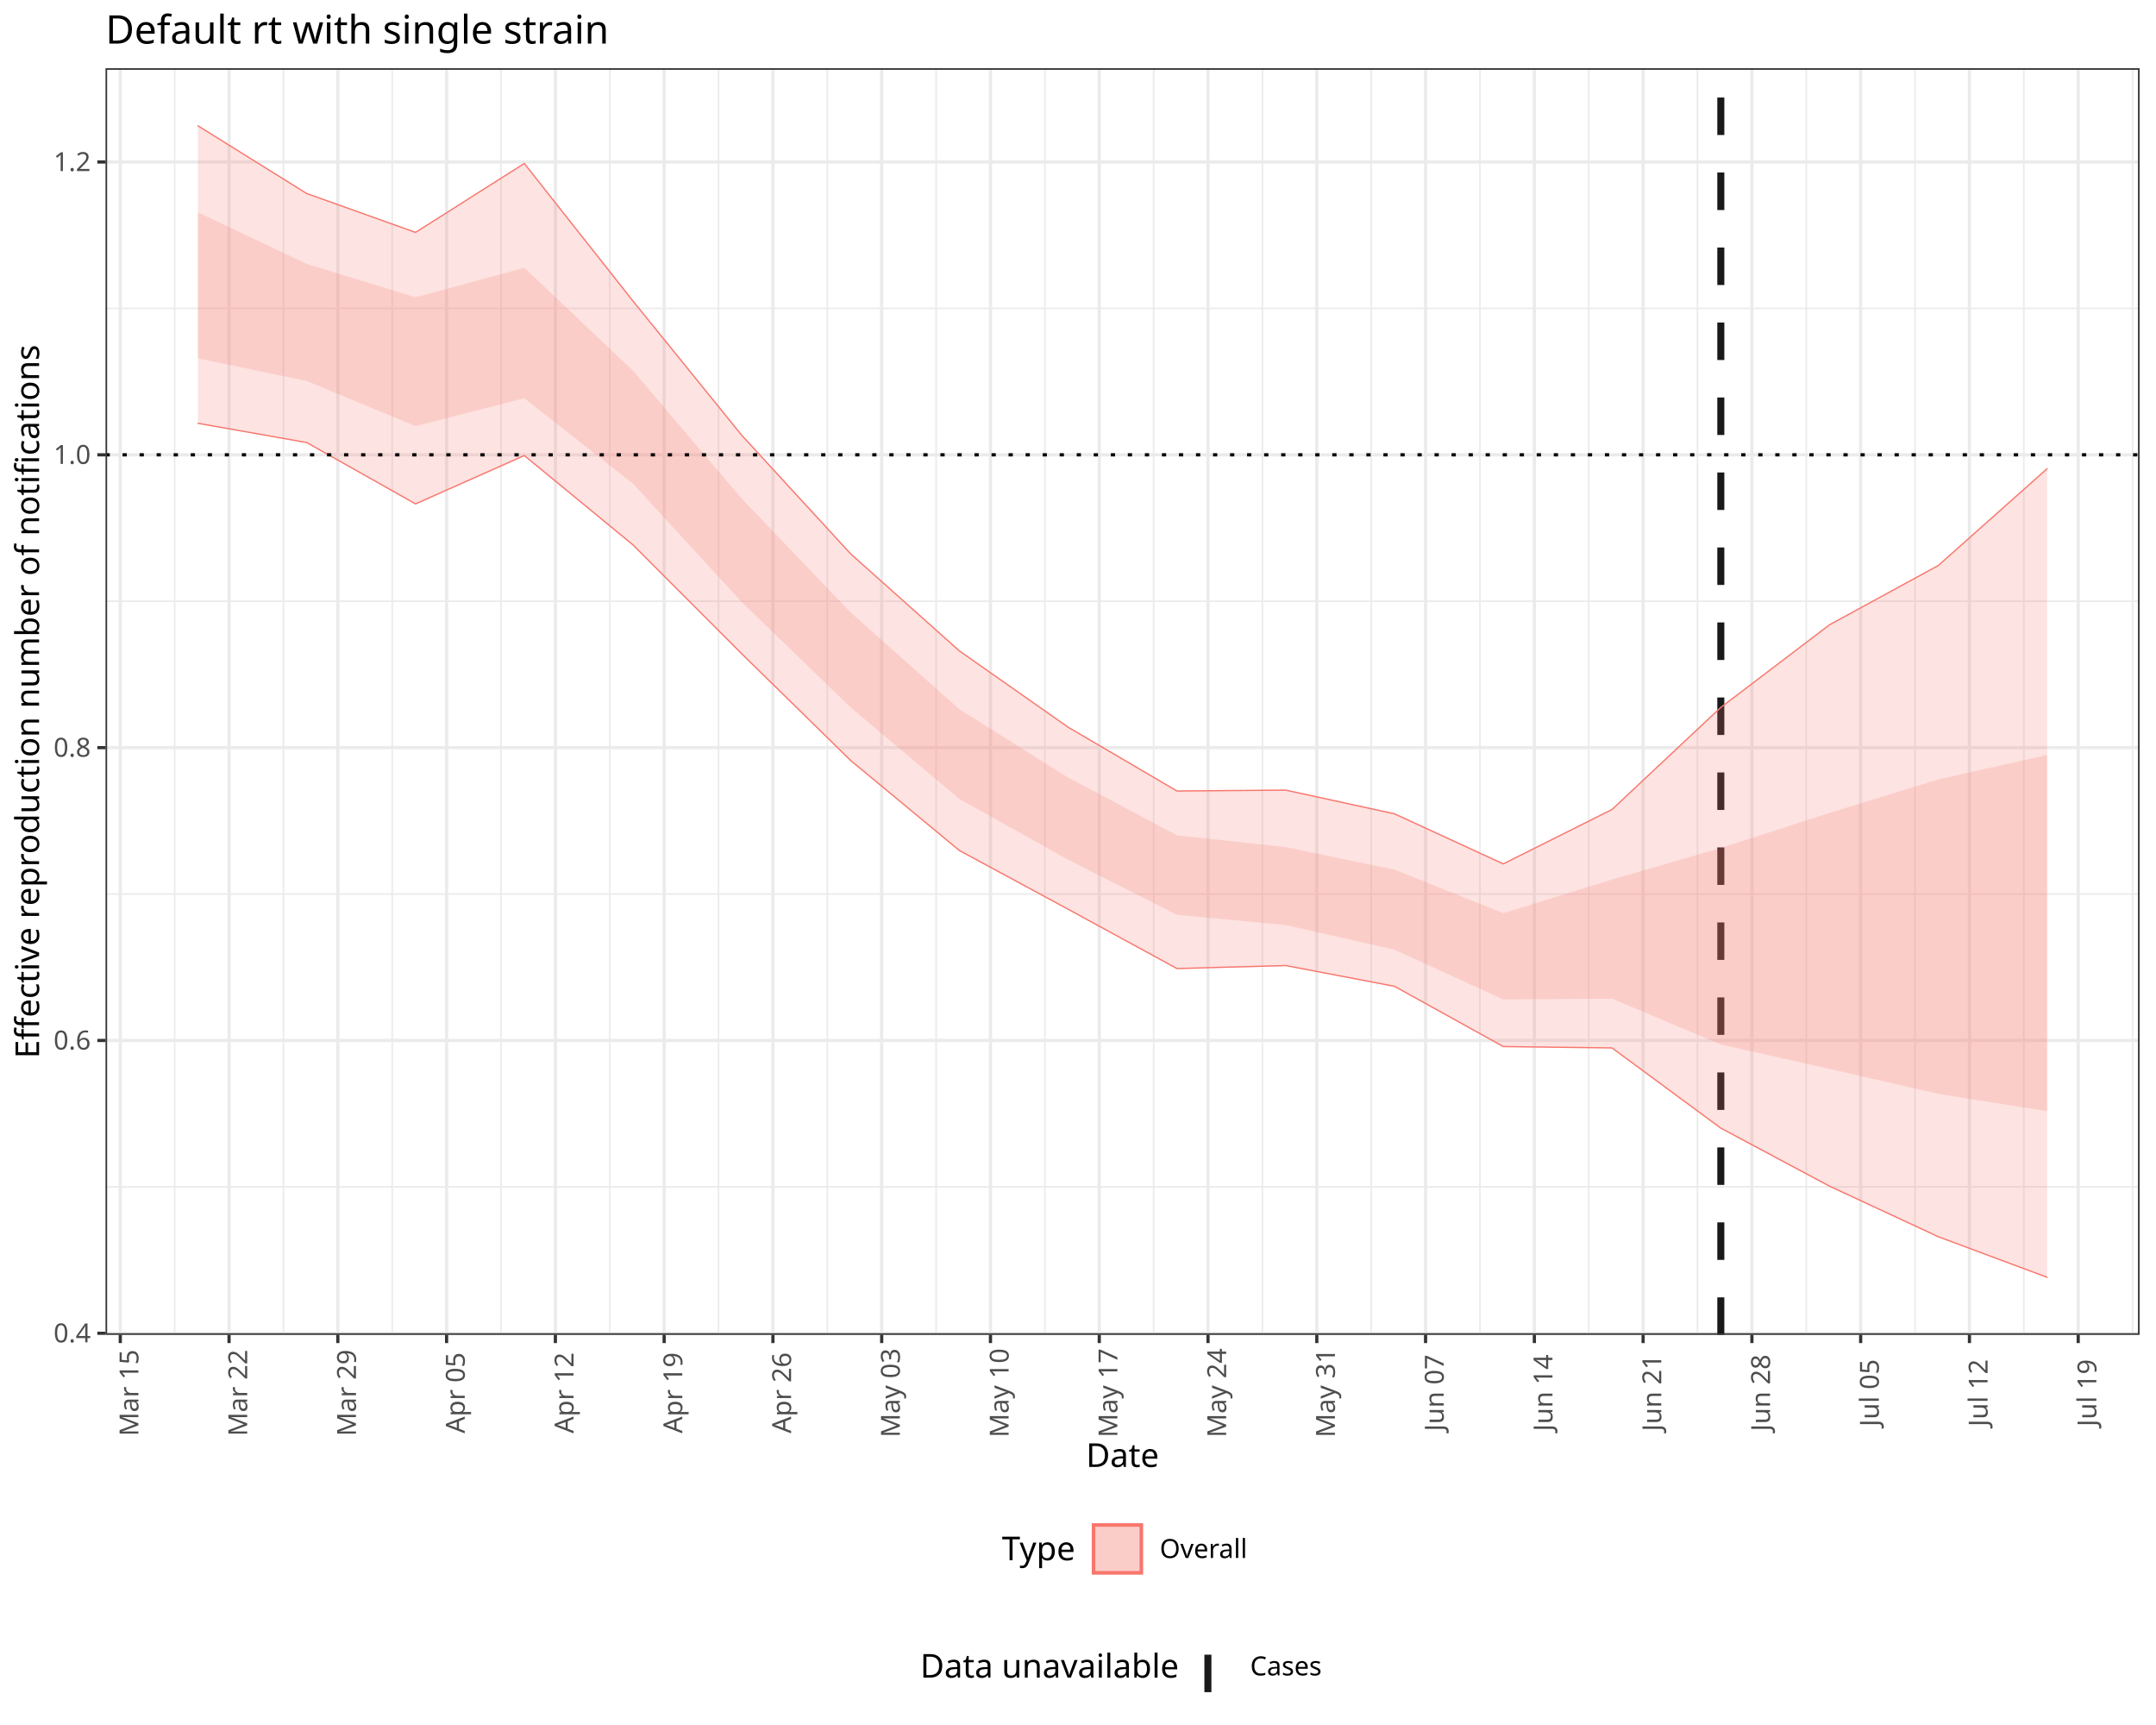
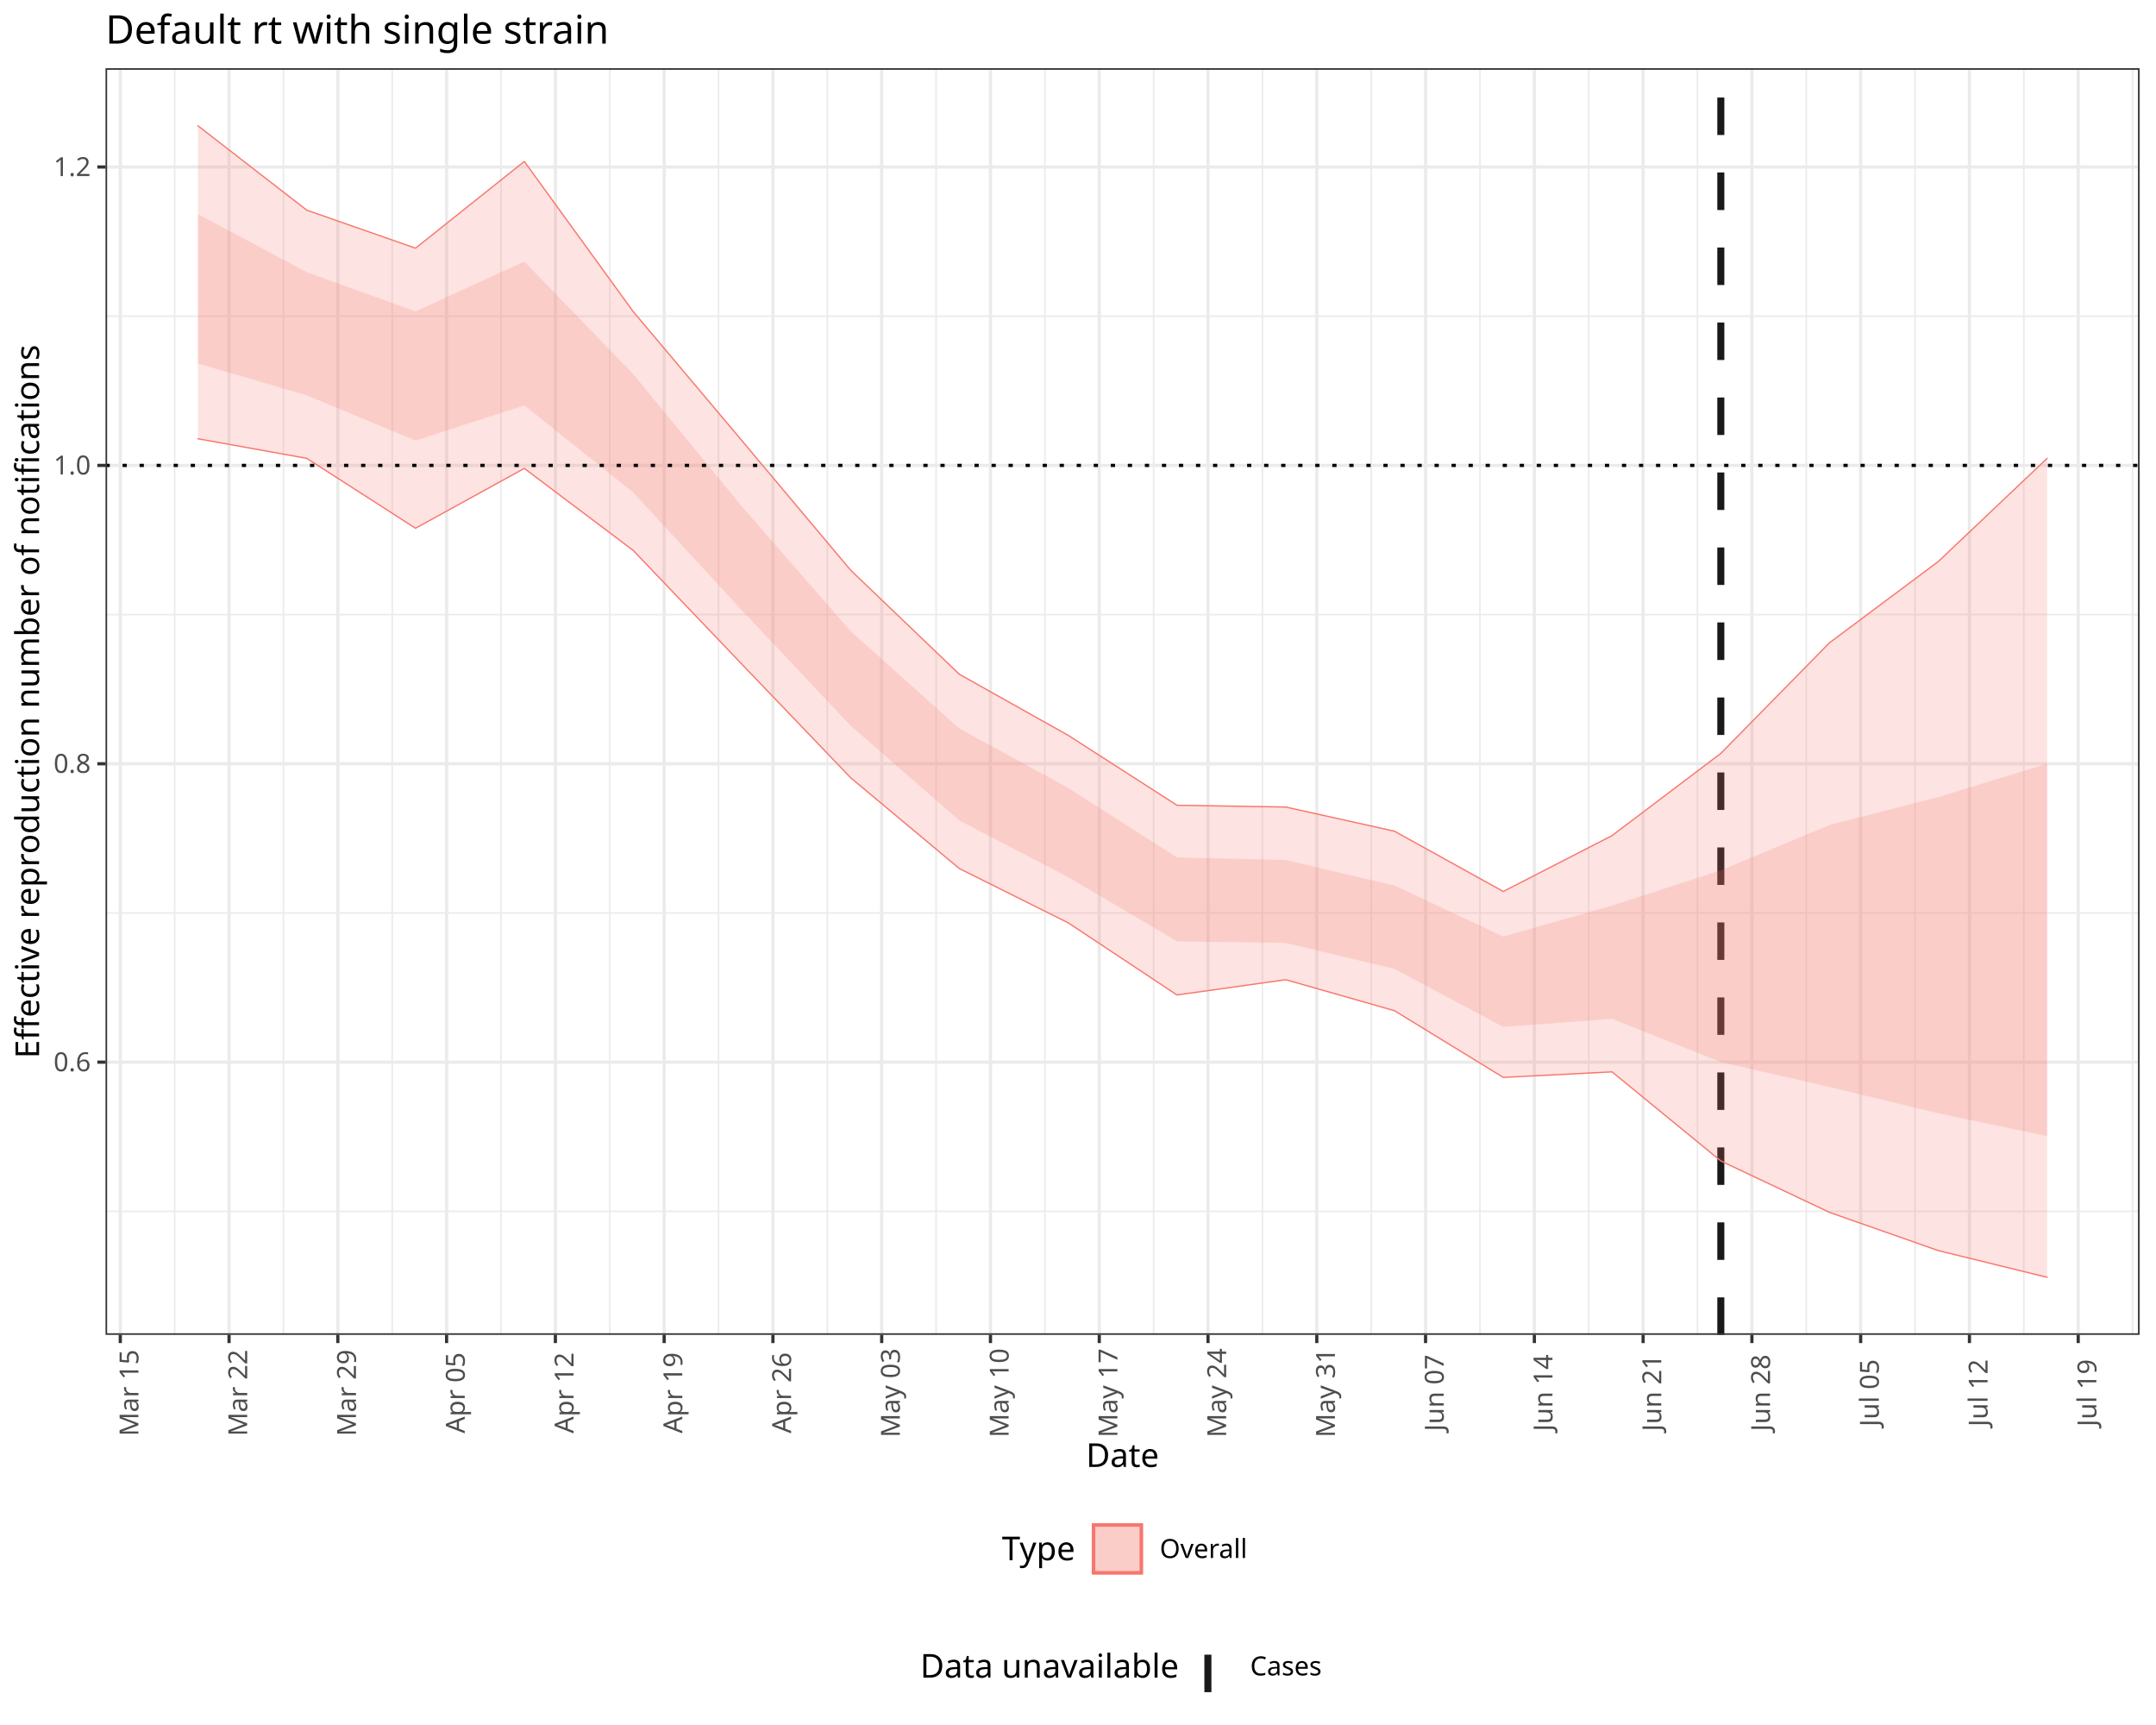
<svg xmlns="http://www.w3.org/2000/svg" class="svglite" data-engine-version="2.0" width="720.00pt" height="576.00pt" viewBox="0 0 720.00 576.00">
  <defs>
    <style type="text/css">
    .svglite line, .svglite polyline, .svglite polygon, .svglite path, .svglite rect, .svglite circle {
      fill: none;
      stroke: #000000;
      stroke-linecap: round;
      stroke-linejoin: round;
      stroke-miterlimit: 10.00;
    }
  </style>
  </defs>
  <rect width="100%" height="100%" style="stroke: none; fill: #FFFFFF;" />
  <defs>
    <clipPath id="cpMC4wMHw3MjAuMDB8MC4wMHw1NzYuMDA=">
      <rect x="0.00" y="0.00" width="720.00" height="576.00" />
    </clipPath>
  </defs>
  <g clip-path="url(#cpMC4wMHw3MjAuMDB8MC4wMHw1NzYuMDA=)">
    <rect x="0.00" y="0.00" width="720.00" height="576.00" style="stroke-width: 1.07; stroke: #FFFFFF; fill: #FFFFFF;" />
  </g>
  <defs>
    <clipPath id="cpMzUuMjR8NzE0LjUyfDIyLjc4fDQ0NS43Mw==">
      <rect x="35.24" y="22.78" width="679.28" height="422.95" />
    </clipPath>
  </defs>
  <g clip-path="url(#cpMzUuMjR8NzE0LjUyfDIyLjc4fDQ0NS43Mw==)">
    <rect x="35.24" y="22.78" width="679.28" height="422.95" style="stroke-width: 1.07; stroke: none; fill: #FFFFFF;" />
-     <polyline points="35.24,396.31 714.52,396.31 " style="stroke-width: 0.53; stroke: #EBEBEB; stroke-linecap: butt;" />
-     <polyline points="35.24,298.54 714.52,298.54 " style="stroke-width: 0.53; stroke: #EBEBEB; stroke-linecap: butt;" />
-     <polyline points="35.24,200.76 714.52,200.76 " style="stroke-width: 0.53; stroke: #EBEBEB; stroke-linecap: butt;" />
-     <polyline points="35.24,102.98 714.52,102.98 " style="stroke-width: 0.53; stroke: #EBEBEB; stroke-linecap: butt;" />
+     <polyline points="35.24,404.49 714.52,404.49 " style="stroke-width: 0.53; stroke: #EBEBEB; stroke-linecap: butt;" />
+     <polyline points="35.24,304.85 714.52,304.85 " style="stroke-width: 0.53; stroke: #EBEBEB; stroke-linecap: butt;" />
+     <polyline points="35.24,205.22 714.52,205.22 " style="stroke-width: 0.53; stroke: #EBEBEB; stroke-linecap: butt;" />
+     <polyline points="35.24,105.58 714.52,105.58 " style="stroke-width: 0.53; stroke: #EBEBEB; stroke-linecap: butt;" />
    <polyline points="58.33,445.73 58.33,22.78 " style="stroke-width: 0.53; stroke: #EBEBEB; stroke-linecap: butt;" />
    <polyline points="94.66,445.73 94.66,22.78 " style="stroke-width: 0.53; stroke: #EBEBEB; stroke-linecap: butt;" />
    <polyline points="130.98,445.73 130.98,22.78 " style="stroke-width: 0.53; stroke: #EBEBEB; stroke-linecap: butt;" />
    <polyline points="167.31,445.73 167.31,22.78 " style="stroke-width: 0.53; stroke: #EBEBEB; stroke-linecap: butt;" />
    <polyline points="203.63,445.73 203.63,22.78 " style="stroke-width: 0.53; stroke: #EBEBEB; stroke-linecap: butt;" />
    <polyline points="239.96,445.73 239.96,22.78 " style="stroke-width: 0.53; stroke: #EBEBEB; stroke-linecap: butt;" />
    <polyline points="276.28,445.73 276.28,22.78 " style="stroke-width: 0.53; stroke: #EBEBEB; stroke-linecap: butt;" />
    <polyline points="312.61,445.73 312.61,22.78 " style="stroke-width: 0.53; stroke: #EBEBEB; stroke-linecap: butt;" />
    <polyline points="348.93,445.73 348.93,22.78 " style="stroke-width: 0.53; stroke: #EBEBEB; stroke-linecap: butt;" />
    <polyline points="385.26,445.73 385.26,22.78 " style="stroke-width: 0.53; stroke: #EBEBEB; stroke-linecap: butt;" />
    <polyline points="421.58,445.73 421.58,22.78 " style="stroke-width: 0.53; stroke: #EBEBEB; stroke-linecap: butt;" />
    <polyline points="457.91,445.73 457.91,22.78 " style="stroke-width: 0.53; stroke: #EBEBEB; stroke-linecap: butt;" />
    <polyline points="494.23,445.73 494.23,22.78 " style="stroke-width: 0.53; stroke: #EBEBEB; stroke-linecap: butt;" />
    <polyline points="530.56,445.73 530.56,22.78 " style="stroke-width: 0.53; stroke: #EBEBEB; stroke-linecap: butt;" />
    <polyline points="566.88,445.73 566.88,22.78 " style="stroke-width: 0.53; stroke: #EBEBEB; stroke-linecap: butt;" />
    <polyline points="603.21,445.73 603.21,22.78 " style="stroke-width: 0.53; stroke: #EBEBEB; stroke-linecap: butt;" />
    <polyline points="639.53,445.73 639.53,22.78 " style="stroke-width: 0.53; stroke: #EBEBEB; stroke-linecap: butt;" />
    <polyline points="675.86,445.73 675.86,22.78 " style="stroke-width: 0.53; stroke: #EBEBEB; stroke-linecap: butt;" />
    <polyline points="712.19,445.73 712.19,22.78 " style="stroke-width: 0.53; stroke: #EBEBEB; stroke-linecap: butt;" />
-     <polyline points="35.24,445.20 714.52,445.20 " style="stroke-width: 1.07; stroke: #EBEBEB; stroke-linecap: butt;" />
-     <polyline points="35.24,347.42 714.52,347.42 " style="stroke-width: 1.07; stroke: #EBEBEB; stroke-linecap: butt;" />
-     <polyline points="35.24,249.65 714.52,249.65 " style="stroke-width: 1.07; stroke: #EBEBEB; stroke-linecap: butt;" />
-     <polyline points="35.24,151.87 714.52,151.87 " style="stroke-width: 1.07; stroke: #EBEBEB; stroke-linecap: butt;" />
-     <polyline points="35.24,54.09 714.52,54.09 " style="stroke-width: 1.07; stroke: #EBEBEB; stroke-linecap: butt;" />
+     <polyline points="35.24,354.67 714.52,354.67 " style="stroke-width: 1.07; stroke: #EBEBEB; stroke-linecap: butt;" />
+     <polyline points="35.24,255.03 714.52,255.03 " style="stroke-width: 1.07; stroke: #EBEBEB; stroke-linecap: butt;" />
+     <polyline points="35.24,155.40 714.52,155.40 " style="stroke-width: 1.07; stroke: #EBEBEB; stroke-linecap: butt;" />
+     <polyline points="35.24,55.76 714.52,55.76 " style="stroke-width: 1.07; stroke: #EBEBEB; stroke-linecap: butt;" />
    <polyline points="40.17,445.73 40.17,22.78 " style="stroke-width: 1.07; stroke: #EBEBEB; stroke-linecap: butt;" />
    <polyline points="76.49,445.73 76.49,22.78 " style="stroke-width: 1.07; stroke: #EBEBEB; stroke-linecap: butt;" />
    <polyline points="112.82,445.73 112.82,22.78 " style="stroke-width: 1.07; stroke: #EBEBEB; stroke-linecap: butt;" />
    <polyline points="149.14,445.73 149.14,22.78 " style="stroke-width: 1.07; stroke: #EBEBEB; stroke-linecap: butt;" />
    <polyline points="185.47,445.73 185.47,22.78 " style="stroke-width: 1.07; stroke: #EBEBEB; stroke-linecap: butt;" />
    <polyline points="221.79,445.73 221.79,22.78 " style="stroke-width: 1.07; stroke: #EBEBEB; stroke-linecap: butt;" />
    <polyline points="258.12,445.73 258.12,22.78 " style="stroke-width: 1.07; stroke: #EBEBEB; stroke-linecap: butt;" />
    <polyline points="294.44,445.73 294.44,22.78 " style="stroke-width: 1.07; stroke: #EBEBEB; stroke-linecap: butt;" />
    <polyline points="330.77,445.73 330.77,22.78 " style="stroke-width: 1.07; stroke: #EBEBEB; stroke-linecap: butt;" />
    <polyline points="367.10,445.73 367.10,22.78 " style="stroke-width: 1.07; stroke: #EBEBEB; stroke-linecap: butt;" />
    <polyline points="403.42,445.73 403.42,22.78 " style="stroke-width: 1.07; stroke: #EBEBEB; stroke-linecap: butt;" />
    <polyline points="439.75,445.73 439.75,22.78 " style="stroke-width: 1.07; stroke: #EBEBEB; stroke-linecap: butt;" />
    <polyline points="476.07,445.73 476.07,22.78 " style="stroke-width: 1.07; stroke: #EBEBEB; stroke-linecap: butt;" />
    <polyline points="512.40,445.73 512.40,22.78 " style="stroke-width: 1.07; stroke: #EBEBEB; stroke-linecap: butt;" />
    <polyline points="548.72,445.73 548.72,22.78 " style="stroke-width: 1.07; stroke: #EBEBEB; stroke-linecap: butt;" />
    <polyline points="585.05,445.73 585.05,22.78 " style="stroke-width: 1.07; stroke: #EBEBEB; stroke-linecap: butt;" />
    <polyline points="621.37,445.73 621.37,22.78 " style="stroke-width: 1.07; stroke: #EBEBEB; stroke-linecap: butt;" />
    <polyline points="657.70,445.73 657.70,22.78 " style="stroke-width: 1.07; stroke: #EBEBEB; stroke-linecap: butt;" />
    <polyline points="694.02,445.73 694.02,22.78 " style="stroke-width: 1.07; stroke: #EBEBEB; stroke-linecap: butt;" />
    <line x1="574.67" y1="445.73" x2="574.67" y2="22.78" style="stroke-width: 2.35; stroke: #000000; stroke-opacity: 0.90; stroke-dasharray: 12.52,12.52; stroke-linecap: butt;" />
-     <polygon points="66.11,42.01 102.44,64.62 138.77,77.60 175.09,54.58 211.42,100.57 247.74,145.38 284.07,184.93 320.39,217.35 356.72,242.83 393.04,264.12 429.37,263.83 465.69,271.74 502.02,288.46 538.34,270.29 574.67,236.21 610.99,208.61 647.32,188.81 683.64,156.50 683.64,426.51 647.32,412.97 610.99,396.09 574.67,376.71 538.34,349.92 502.02,349.46 465.69,329.34 429.37,322.41 393.04,323.41 356.72,303.62 320.39,284.00 284.07,253.93 247.74,218.34 211.42,181.98 175.09,152.11 138.77,168.26 102.44,147.78 66.11,141.35 " style="stroke-width: 0.00; stroke: none; fill: #F8766D; fill-opacity: 0.20;" />
-     <polyline points="66.11,42.01 102.44,64.62 138.77,77.60 175.09,54.58 211.42,100.57 247.74,145.38 284.07,184.93 320.39,217.35 356.72,242.83 393.04,264.12 429.37,263.83 465.69,271.74 502.02,288.46 538.34,270.29 574.67,236.21 610.99,208.61 647.32,188.81 683.64,156.50 " style="stroke-width: 0.43; stroke: #F8766D;" />
-     <polyline points="683.64,426.51 647.32,412.97 610.99,396.09 574.67,376.71 538.34,349.92 502.02,349.46 465.69,329.34 429.37,322.41 393.04,323.41 356.72,303.62 320.39,284.00 284.07,253.93 247.74,218.34 211.42,181.98 175.09,152.11 138.77,168.26 102.44,147.78 66.11,141.35 " style="stroke-width: 0.43; stroke: #F8766D;" />
-     <polygon points="66.11,70.92 102.44,88.12 138.77,99.30 175.09,89.42 211.42,123.82 247.74,166.55 284.07,204.51 320.39,236.84 356.72,259.66 393.04,278.92 429.37,282.88 465.69,290.39 502.02,304.94 538.34,293.68 574.67,283.16 610.99,271.45 647.32,260.26 683.64,252.10 683.64,371.05 647.32,365.26 610.99,356.92 574.67,348.77 538.34,333.47 502.02,333.71 465.69,317.12 429.37,308.88 393.04,305.47 356.72,287.07 320.39,266.78 284.07,236.21 247.74,201.07 211.42,161.53 175.09,132.96 138.77,142.29 102.44,127.22 66.11,119.66 " style="stroke-width: 0.00; stroke: none; fill: #F8766D; fill-opacity: 0.20;" />
-     <polyline points="66.11,70.92 102.44,88.12 138.77,99.30 175.09,89.42 211.42,123.82 247.74,166.55 284.07,204.51 320.39,236.84 356.72,259.66 393.04,278.92 429.37,282.88 465.69,290.39 502.02,304.94 538.34,293.68 574.67,283.16 610.99,271.45 647.32,260.26 683.64,252.10 " style="stroke-width: 1.07; stroke: none;" />
-     <polyline points="683.64,371.05 647.32,365.26 610.99,356.92 574.67,348.77 538.34,333.47 502.02,333.71 465.69,317.12 429.37,308.88 393.04,305.47 356.72,287.07 320.39,266.78 284.07,236.21 247.74,201.07 211.42,161.53 175.09,132.96 138.77,142.29 102.44,127.22 66.11,119.66 " style="stroke-width: 1.07; stroke: none;" />
-     <line x1="35.24" y1="151.87" x2="714.52" y2="151.87" style="stroke-width: 1.07; stroke-dasharray: 1.42,4.27; stroke-linecap: butt;" />
+     <polygon points="66.11,42.01 102.44,70.17 138.77,82.87 175.09,53.90 211.42,103.99 247.74,147.11 284.07,190.39 320.39,225.16 356.72,245.53 393.04,268.88 429.37,269.48 465.69,277.55 502.02,297.67 538.34,279.02 574.67,251.57 610.99,214.60 647.32,187.47 683.64,153.05 683.64,426.51 647.32,417.60 610.99,404.84 574.67,387.66 538.34,357.91 502.02,359.76 465.69,337.49 429.37,327.14 393.04,332.23 356.72,308.14 320.39,290.04 284.07,259.70 247.74,221.78 211.42,183.76 175.09,156.41 138.77,176.39 102.44,153.05 66.11,146.51 " style="stroke-width: 0.00; stroke: none; fill: #F8766D; fill-opacity: 0.20;" />
+     <polyline points="66.11,42.01 102.44,70.17 138.77,82.87 175.09,53.90 211.42,103.99 247.74,147.11 284.07,190.39 320.39,225.16 356.72,245.53 393.04,268.88 429.37,269.48 465.69,277.55 502.02,297.67 538.34,279.02 574.67,251.57 610.99,214.60 647.32,187.47 683.64,153.05 " style="stroke-width: 0.43; stroke: #F8766D;" />
+     <polyline points="683.64,426.51 647.32,417.60 610.99,404.84 574.67,387.66 538.34,357.91 502.02,359.76 465.69,337.49 429.37,327.14 393.04,332.23 356.72,308.14 320.39,290.04 284.07,259.70 247.74,221.78 211.42,183.76 175.09,156.41 138.77,176.39 102.44,153.05 66.11,146.51 " style="stroke-width: 0.43; stroke: #F8766D;" />
+     <polygon points="66.11,71.54 102.44,90.88 138.77,103.99 175.09,87.33 211.42,124.87 247.74,169.10 284.07,210.78 320.39,243.28 356.72,263.09 393.04,286.31 429.37,287.17 465.69,295.71 502.02,312.72 538.34,302.39 574.67,290.61 610.99,275.47 647.32,266.15 683.64,255.03 683.64,379.39 647.32,371.74 610.99,362.97 574.67,354.64 538.34,340.21 502.02,342.90 465.69,323.53 429.37,314.86 393.04,314.32 356.72,292.88 320.39,273.98 284.07,242.31 247.74,203.77 211.42,164.40 175.09,135.36 138.77,147.11 102.44,132.01 66.11,121.37 " style="stroke-width: 0.00; stroke: none; fill: #F8766D; fill-opacity: 0.20;" />
+     <polyline points="66.11,71.54 102.44,90.88 138.77,103.99 175.09,87.33 211.42,124.87 247.74,169.10 284.07,210.78 320.39,243.28 356.72,263.09 393.04,286.31 429.37,287.17 465.69,295.71 502.02,312.72 538.34,302.39 574.67,290.61 610.99,275.47 647.32,266.15 683.64,255.03 " style="stroke-width: 1.07; stroke: none;" />
+     <polyline points="683.64,379.39 647.32,371.74 610.99,362.97 574.67,354.64 538.34,340.21 502.02,342.90 465.69,323.53 429.37,314.86 393.04,314.32 356.72,292.88 320.39,273.98 284.07,242.31 247.74,203.77 211.42,164.40 175.09,135.36 138.77,147.11 102.44,132.01 66.11,121.37 " style="stroke-width: 1.07; stroke: none;" />
+     <line x1="35.24" y1="155.40" x2="714.52" y2="155.40" style="stroke-width: 1.07; stroke-dasharray: 1.42,4.27; stroke-linecap: butt;" />
    <rect x="35.24" y="22.78" width="679.28" height="422.95" style="stroke-width: 1.07; stroke: #333333;" />
  </g>
  <g clip-path="url(#cpMC4wMHw3MjAuMDB8MC4wMHw1NzYuMDA=)">
-     <text x="30.31" y="448.23" text-anchor="end" style="font-size: 8.80px; fill: #4D4D4D; font-family: sans;" textLength="12.23px" lengthAdjust="spacingAndGlyphs">0.4</text>
-     <text x="30.31" y="350.45" text-anchor="end" style="font-size: 8.80px; fill: #4D4D4D; font-family: sans;" textLength="12.23px" lengthAdjust="spacingAndGlyphs">0.6</text>
-     <text x="30.31" y="252.68" text-anchor="end" style="font-size: 8.80px; fill: #4D4D4D; font-family: sans;" textLength="12.23px" lengthAdjust="spacingAndGlyphs">0.8</text>
-     <text x="30.31" y="154.90" text-anchor="end" style="font-size: 8.80px; fill: #4D4D4D; font-family: sans;" textLength="12.23px" lengthAdjust="spacingAndGlyphs">1.0</text>
-     <text x="30.31" y="57.12" text-anchor="end" style="font-size: 8.80px; fill: #4D4D4D; font-family: sans;" textLength="12.23px" lengthAdjust="spacingAndGlyphs">1.2</text>
-     <polyline points="32.50,445.20 35.24,445.20 " style="stroke-width: 1.07; stroke: #333333; stroke-linecap: butt;" />
-     <polyline points="32.50,347.42 35.24,347.42 " style="stroke-width: 1.07; stroke: #333333; stroke-linecap: butt;" />
-     <polyline points="32.50,249.65 35.24,249.65 " style="stroke-width: 1.07; stroke: #333333; stroke-linecap: butt;" />
-     <polyline points="32.50,151.87 35.24,151.87 " style="stroke-width: 1.07; stroke: #333333; stroke-linecap: butt;" />
-     <polyline points="32.50,54.09 35.24,54.09 " style="stroke-width: 1.07; stroke: #333333; stroke-linecap: butt;" />
+     <text x="30.31" y="357.70" text-anchor="end" style="font-size: 8.80px; fill: #4D4D4D; font-family: sans;" textLength="12.23px" lengthAdjust="spacingAndGlyphs">0.6</text>
+     <text x="30.31" y="258.06" text-anchor="end" style="font-size: 8.80px; fill: #4D4D4D; font-family: sans;" textLength="12.23px" lengthAdjust="spacingAndGlyphs">0.8</text>
+     <text x="30.31" y="158.43" text-anchor="end" style="font-size: 8.80px; fill: #4D4D4D; font-family: sans;" textLength="12.23px" lengthAdjust="spacingAndGlyphs">1.0</text>
+     <text x="30.31" y="58.79" text-anchor="end" style="font-size: 8.80px; fill: #4D4D4D; font-family: sans;" textLength="12.23px" lengthAdjust="spacingAndGlyphs">1.2</text>
+     <polyline points="32.50,354.67 35.24,354.67 " style="stroke-width: 1.07; stroke: #333333; stroke-linecap: butt;" />
+     <polyline points="32.50,255.03 35.24,255.03 " style="stroke-width: 1.07; stroke: #333333; stroke-linecap: butt;" />
+     <polyline points="32.50,155.40 35.24,155.40 " style="stroke-width: 1.07; stroke: #333333; stroke-linecap: butt;" />
+     <polyline points="32.50,55.76 35.24,55.76 " style="stroke-width: 1.07; stroke: #333333; stroke-linecap: butt;" />
    <polyline points="40.17,448.47 40.17,445.73 " style="stroke-width: 1.07; stroke: #333333; stroke-linecap: butt;" />
    <polyline points="76.49,448.47 76.49,445.73 " style="stroke-width: 1.07; stroke: #333333; stroke-linecap: butt;" />
    <polyline points="112.82,448.47 112.82,445.73 " style="stroke-width: 1.07; stroke: #333333; stroke-linecap: butt;" />
    <polyline points="149.14,448.47 149.14,445.73 " style="stroke-width: 1.07; stroke: #333333; stroke-linecap: butt;" />
    <polyline points="185.47,448.47 185.47,445.73 " style="stroke-width: 1.07; stroke: #333333; stroke-linecap: butt;" />
    <polyline points="221.79,448.47 221.79,445.73 " style="stroke-width: 1.07; stroke: #333333; stroke-linecap: butt;" />
    <polyline points="258.12,448.47 258.12,445.73 " style="stroke-width: 1.07; stroke: #333333; stroke-linecap: butt;" />
    <polyline points="294.44,448.47 294.44,445.73 " style="stroke-width: 1.07; stroke: #333333; stroke-linecap: butt;" />
    <polyline points="330.77,448.47 330.77,445.73 " style="stroke-width: 1.07; stroke: #333333; stroke-linecap: butt;" />
    <polyline points="367.10,448.47 367.10,445.73 " style="stroke-width: 1.07; stroke: #333333; stroke-linecap: butt;" />
    <polyline points="403.42,448.47 403.42,445.73 " style="stroke-width: 1.07; stroke: #333333; stroke-linecap: butt;" />
    <polyline points="439.75,448.47 439.75,445.73 " style="stroke-width: 1.07; stroke: #333333; stroke-linecap: butt;" />
    <polyline points="476.07,448.47 476.07,445.73 " style="stroke-width: 1.07; stroke: #333333; stroke-linecap: butt;" />
    <polyline points="512.40,448.47 512.40,445.73 " style="stroke-width: 1.07; stroke: #333333; stroke-linecap: butt;" />
    <polyline points="548.72,448.47 548.72,445.73 " style="stroke-width: 1.07; stroke: #333333; stroke-linecap: butt;" />
    <polyline points="585.05,448.47 585.05,445.73 " style="stroke-width: 1.07; stroke: #333333; stroke-linecap: butt;" />
    <polyline points="621.37,448.47 621.37,445.73 " style="stroke-width: 1.07; stroke: #333333; stroke-linecap: butt;" />
    <polyline points="657.70,448.47 657.70,445.73 " style="stroke-width: 1.07; stroke: #333333; stroke-linecap: butt;" />
    <polyline points="694.02,448.47 694.02,445.73 " style="stroke-width: 1.07; stroke: #333333; stroke-linecap: butt;" />
    <text transform="translate(46.22,465.10) rotate(-90)" text-anchor="middle" style="font-size: 8.80px; fill: #4D4D4D; font-family: sans;" textLength="27.39px" lengthAdjust="spacingAndGlyphs">Mar 15</text>
    <text transform="translate(82.55,465.10) rotate(-90)" text-anchor="middle" style="font-size: 8.80px; fill: #4D4D4D; font-family: sans;" textLength="27.39px" lengthAdjust="spacingAndGlyphs">Mar 22</text>
    <text transform="translate(118.87,465.10) rotate(-90)" text-anchor="middle" style="font-size: 8.80px; fill: #4D4D4D; font-family: sans;" textLength="27.39px" lengthAdjust="spacingAndGlyphs">Mar 29</text>
    <text transform="translate(155.20,465.10) rotate(-90)" text-anchor="middle" style="font-size: 8.80px; fill: #4D4D4D; font-family: sans;" textLength="25.93px" lengthAdjust="spacingAndGlyphs">Apr 05</text>
    <text transform="translate(191.53,465.10) rotate(-90)" text-anchor="middle" style="font-size: 8.80px; fill: #4D4D4D; font-family: sans;" textLength="25.93px" lengthAdjust="spacingAndGlyphs">Apr 12</text>
    <text transform="translate(227.85,465.10) rotate(-90)" text-anchor="middle" style="font-size: 8.80px; fill: #4D4D4D; font-family: sans;" textLength="25.93px" lengthAdjust="spacingAndGlyphs">Apr 19</text>
    <text transform="translate(264.18,465.10) rotate(-90)" text-anchor="middle" style="font-size: 8.80px; fill: #4D4D4D; font-family: sans;" textLength="25.93px" lengthAdjust="spacingAndGlyphs">Apr 26</text>
    <text transform="translate(300.50,465.10) rotate(-90)" text-anchor="middle" style="font-size: 8.80px; fill: #4D4D4D; font-family: sans;" textLength="28.87px" lengthAdjust="spacingAndGlyphs">May 03</text>
    <text transform="translate(336.83,465.10) rotate(-90)" text-anchor="middle" style="font-size: 8.80px; fill: #4D4D4D; font-family: sans;" textLength="28.87px" lengthAdjust="spacingAndGlyphs">May 10</text>
    <text transform="translate(373.15,465.10) rotate(-90)" text-anchor="middle" style="font-size: 8.80px; fill: #4D4D4D; font-family: sans;" textLength="28.87px" lengthAdjust="spacingAndGlyphs">May 17</text>
    <text transform="translate(409.48,465.10) rotate(-90)" text-anchor="middle" style="font-size: 8.80px; fill: #4D4D4D; font-family: sans;" textLength="28.87px" lengthAdjust="spacingAndGlyphs">May 24</text>
    <text transform="translate(445.80,465.10) rotate(-90)" text-anchor="middle" style="font-size: 8.80px; fill: #4D4D4D; font-family: sans;" textLength="28.87px" lengthAdjust="spacingAndGlyphs">May 31</text>
    <text transform="translate(482.13,465.10) rotate(-90)" text-anchor="middle" style="font-size: 8.80px; fill: #4D4D4D; font-family: sans;" textLength="26.43px" lengthAdjust="spacingAndGlyphs">Jun 07</text>
    <text transform="translate(518.45,465.10) rotate(-90)" text-anchor="middle" style="font-size: 8.80px; fill: #4D4D4D; font-family: sans;" textLength="26.43px" lengthAdjust="spacingAndGlyphs">Jun 14</text>
    <text transform="translate(554.78,465.10) rotate(-90)" text-anchor="middle" style="font-size: 8.80px; fill: #4D4D4D; font-family: sans;" textLength="26.43px" lengthAdjust="spacingAndGlyphs">Jun 21</text>
    <text transform="translate(591.10,465.10) rotate(-90)" text-anchor="middle" style="font-size: 8.80px; fill: #4D4D4D; font-family: sans;" textLength="26.43px" lengthAdjust="spacingAndGlyphs">Jun 28</text>
    <text transform="translate(627.43,465.10) rotate(-90)" text-anchor="middle" style="font-size: 8.80px; fill: #4D4D4D; font-family: sans;" textLength="23.49px" lengthAdjust="spacingAndGlyphs">Jul 05</text>
    <text transform="translate(663.75,465.10) rotate(-90)" text-anchor="middle" style="font-size: 8.80px; fill: #4D4D4D; font-family: sans;" textLength="23.49px" lengthAdjust="spacingAndGlyphs">Jul 12</text>
    <text transform="translate(700.08,465.10) rotate(-90)" text-anchor="middle" style="font-size: 8.80px; fill: #4D4D4D; font-family: sans;" textLength="23.49px" lengthAdjust="spacingAndGlyphs">Jul 19</text>
    <text x="374.88" y="489.84" text-anchor="middle" style="font-size: 11.00px; font-family: sans;" textLength="23.24px" lengthAdjust="spacingAndGlyphs">Date</text>
    <text transform="translate(13.05,234.26) rotate(-90)" text-anchor="middle" style="font-size: 11.00px; font-family: sans;" textLength="220.14px" lengthAdjust="spacingAndGlyphs">Effective reproduction number of notifications</text>
    <rect x="329.11" y="503.08" width="91.54" height="28.24" style="stroke-width: 1.07; stroke: none; fill: #FFFFFF;" />
    <text x="334.59" y="520.99" style="font-size: 11.00px; font-family: sans;" textLength="24.46px" lengthAdjust="spacingAndGlyphs">Type</text>
    <rect x="364.53" y="508.56" width="17.28" height="17.28" style="stroke-width: 1.07; stroke: none; fill: #FFFFFF;" />
    <rect x="364.81" y="508.85" width="16.71" height="16.71" style="stroke-width: 0.43; stroke: #F8766D; stroke-linecap: square; stroke-linejoin: miter; fill: #F8766D; fill-opacity: 0.20;" />
    <rect x="365.24" y="509.27" width="15.86" height="15.86" style="stroke-width: 1.07; stroke: #F8766D; stroke-linecap: square; stroke-linejoin: miter; fill: #F8766D; fill-opacity: 0.20;" />
    <text x="387.29" y="520.23" style="font-size: 8.80px; font-family: sans;" textLength="27.88px" lengthAdjust="spacingAndGlyphs">Overall</text>
    <rect x="301.83" y="542.28" width="146.10" height="28.24" style="stroke-width: 1.07; stroke: none; fill: #FFFFFF;" />
    <text x="307.31" y="560.19" style="font-size: 11.00px; font-family: sans;" textLength="81.95px" lengthAdjust="spacingAndGlyphs">Data unavailable</text>
    <rect x="394.74" y="547.76" width="17.28" height="17.28" style="stroke-width: 1.07; stroke: none; fill: #FFFFFF;" />
    <line x1="403.38" y1="565.04" x2="403.38" y2="547.76" style="stroke-width: 2.35; stroke: #000000; stroke-opacity: 0.90; stroke-dasharray: 12.52,12.52; stroke-linecap: butt;" />
    <text x="417.50" y="559.43" style="font-size: 8.80px; font-family: sans;" textLength="24.95px" lengthAdjust="spacingAndGlyphs">Cases</text>
    <text x="35.24" y="14.56" style="font-size: 13.20px; font-family: sans;" textLength="154.80px" lengthAdjust="spacingAndGlyphs">Default rt with single strain</text>
  </g>
</svg>
